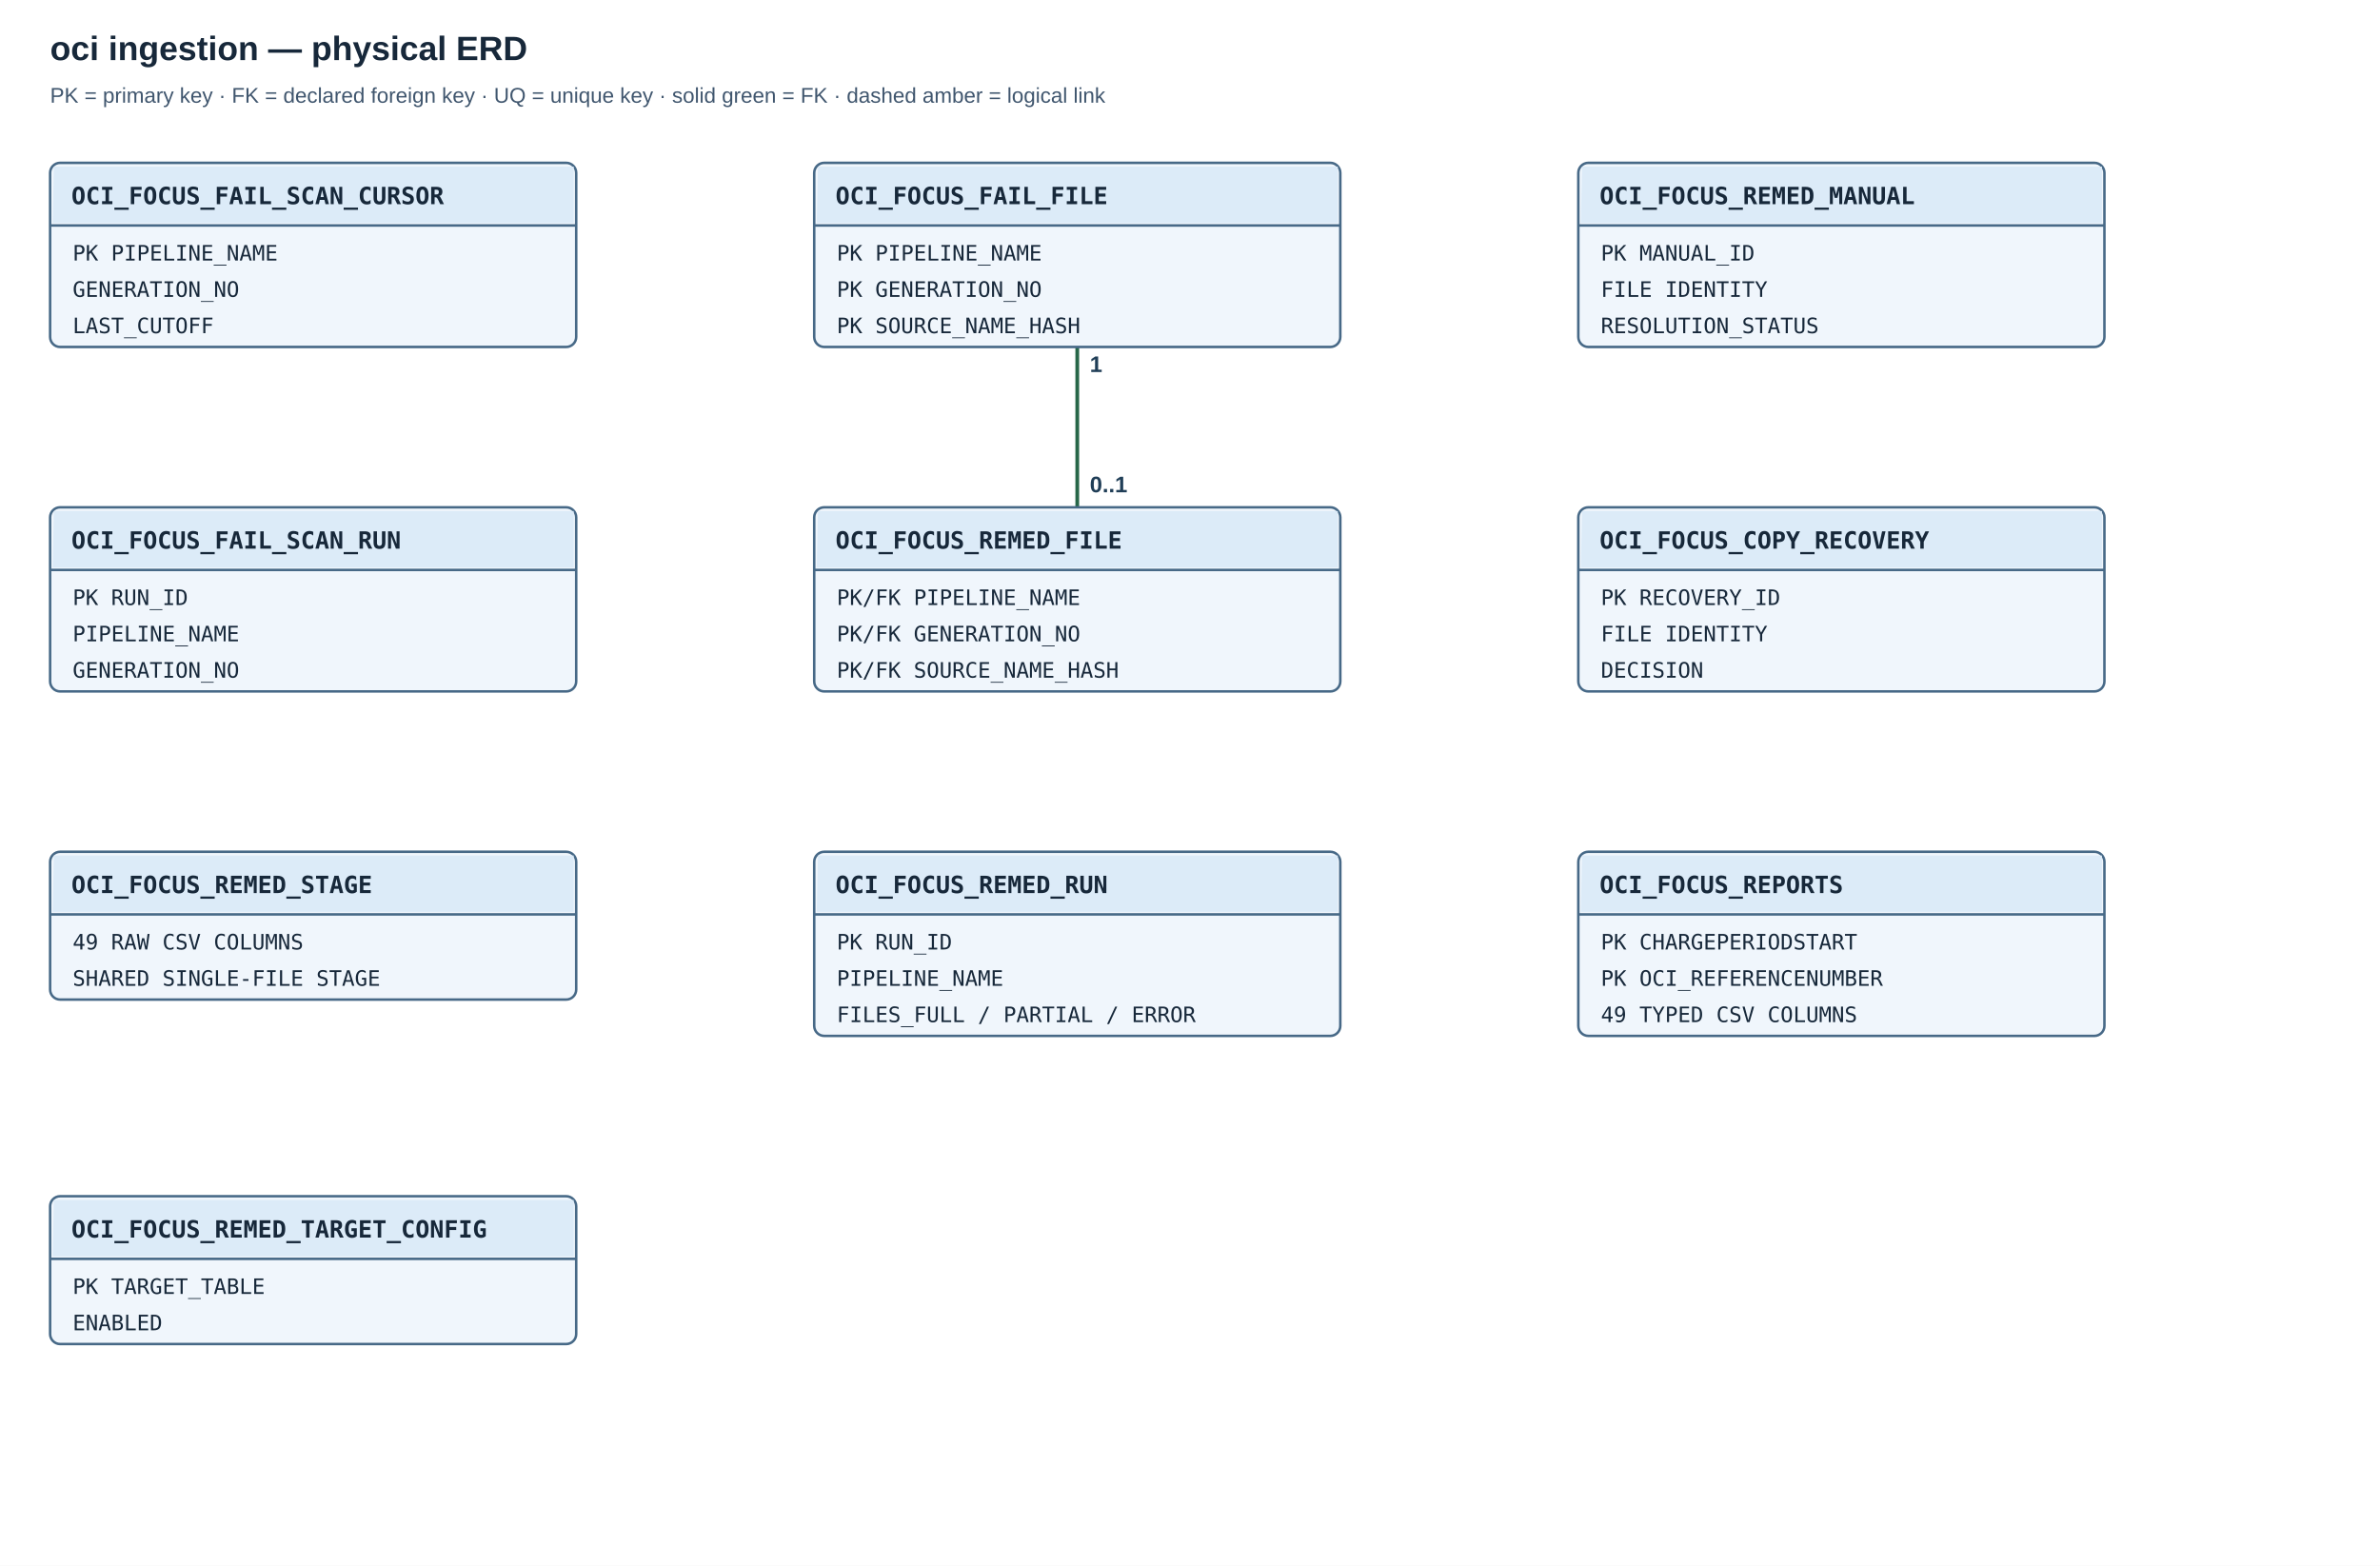
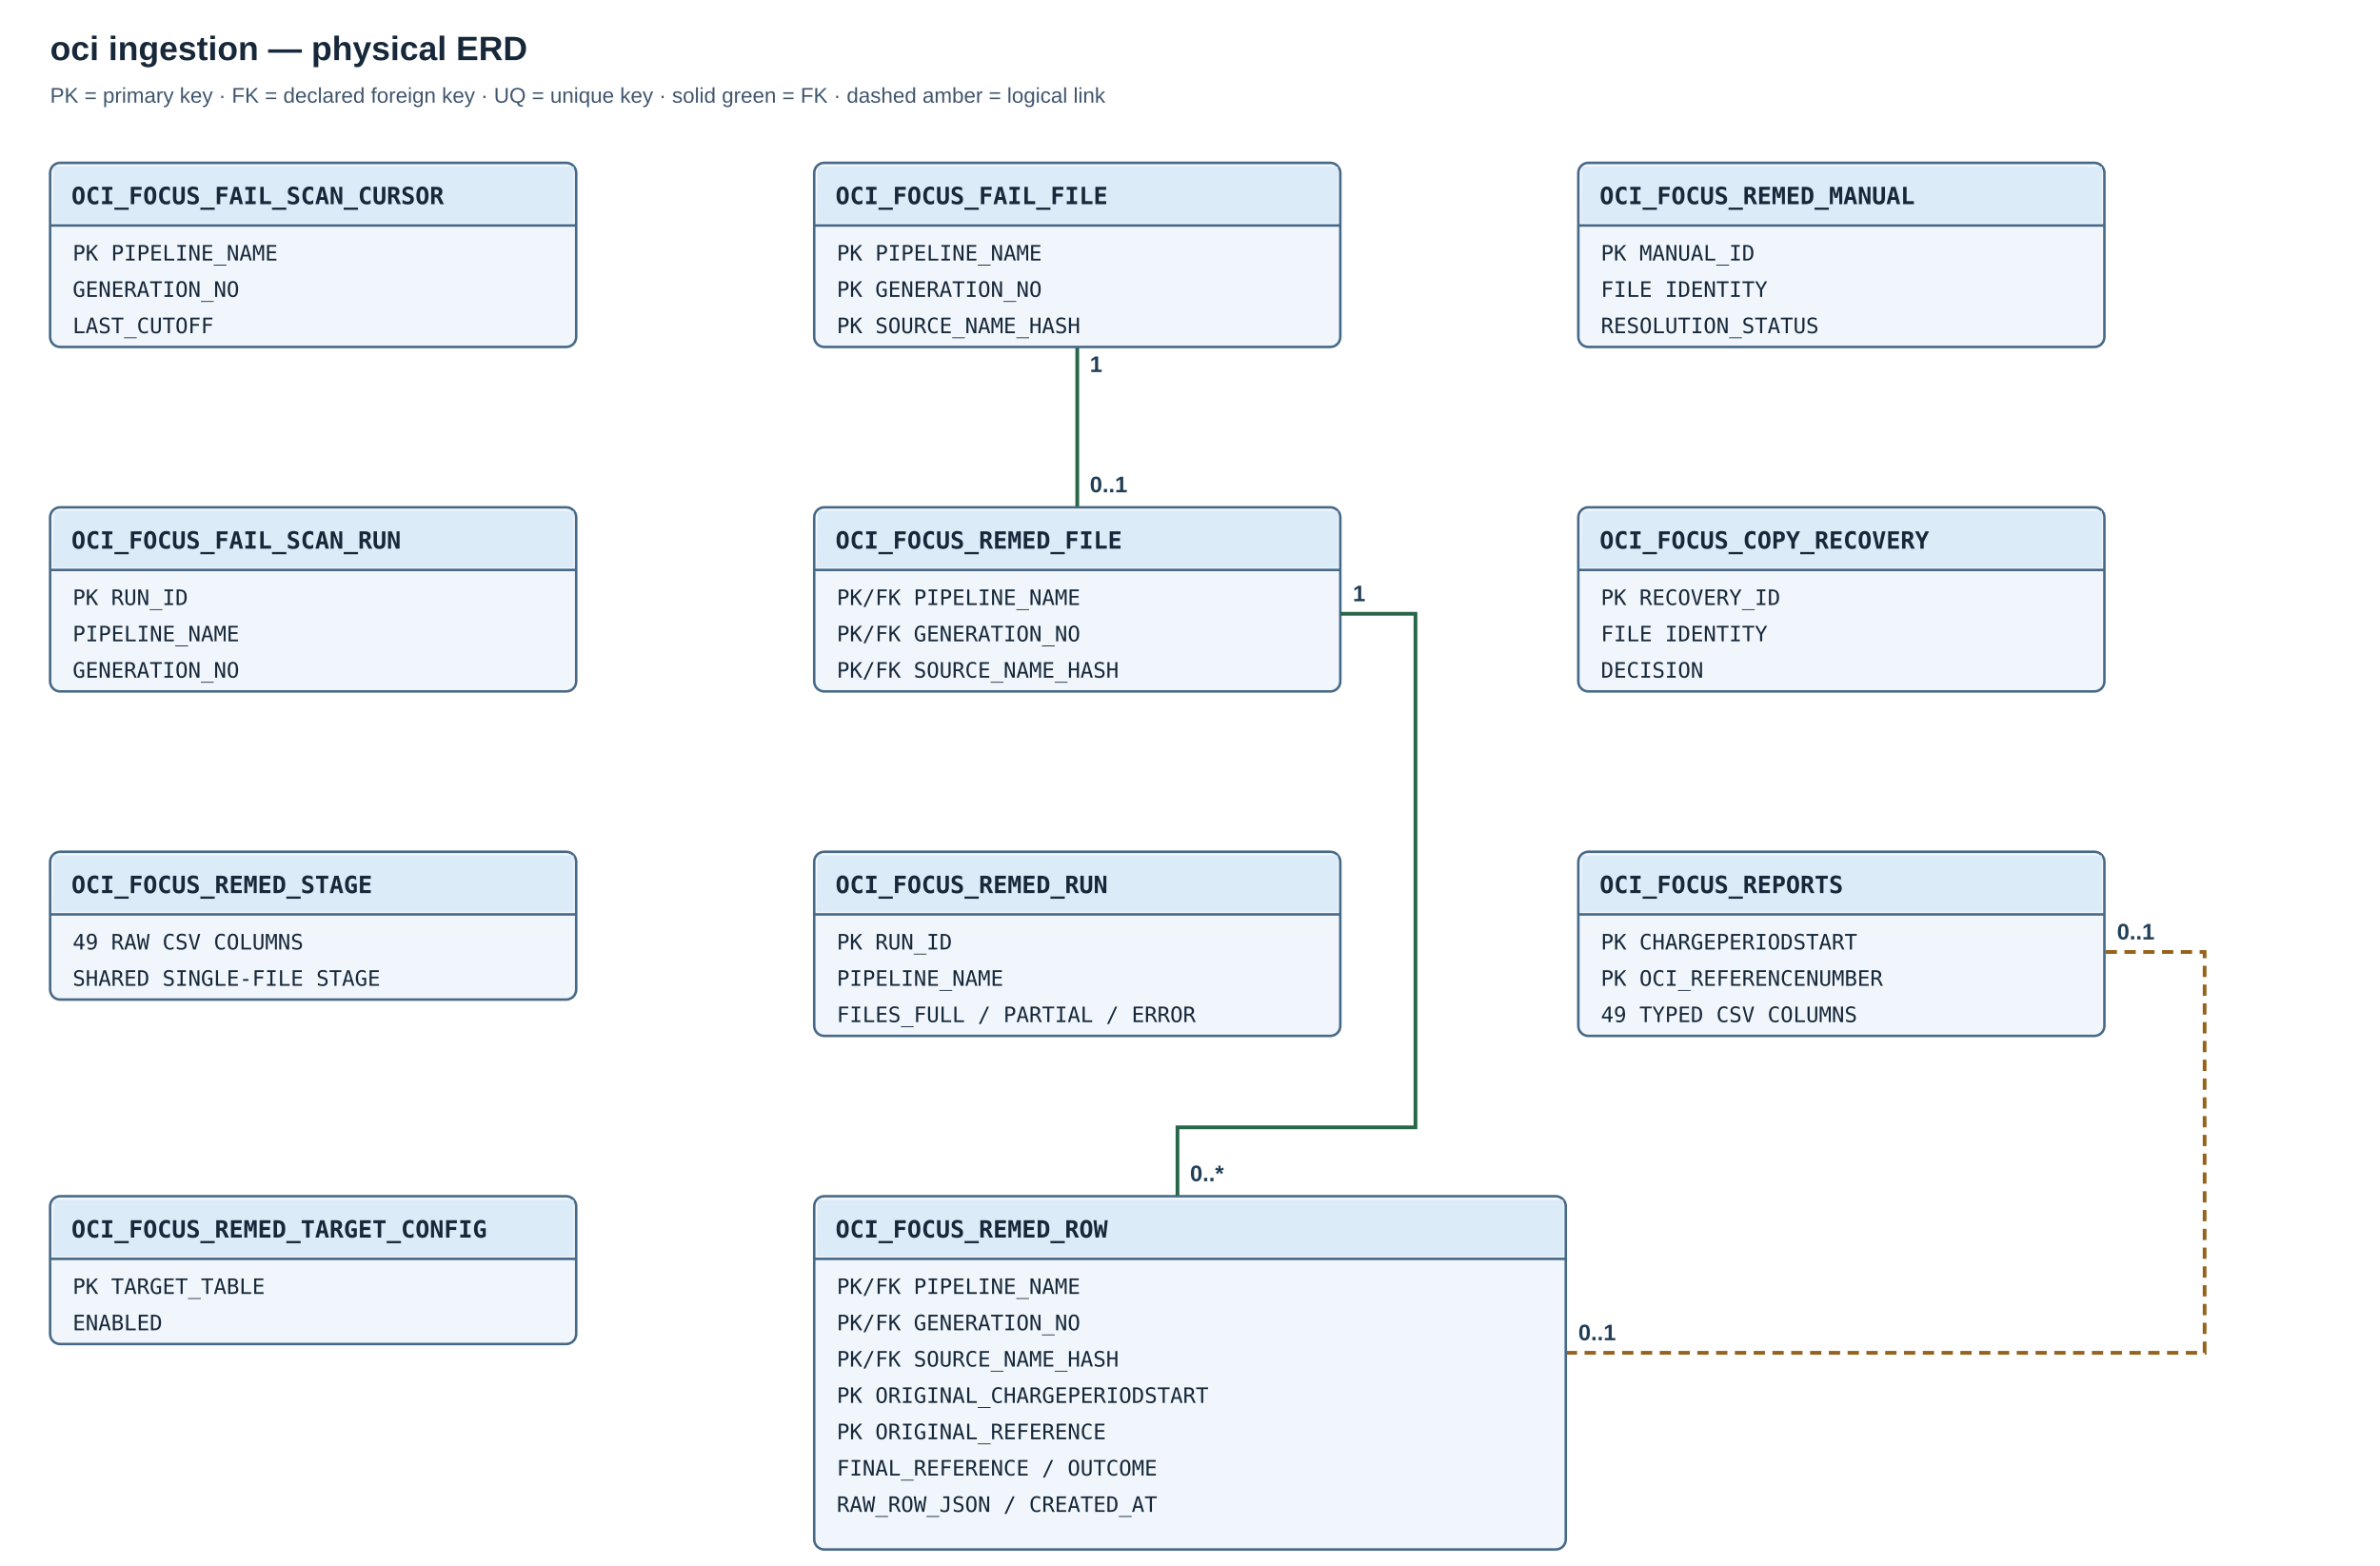
<svg xmlns="http://www.w3.org/2000/svg" width="1900" height="1250" viewBox="0 0 1900 1250" role="img" aria-labelledby="title desc">
  <rect width="100%" height="100%" fill="#ffffff" />
  <style>text{font-family:Arial,Helvetica,sans-serif;fill:#17283a}.title{font-size:27px;font-weight:700}.entity{font-family:Consolas,Menlo,monospace;font-size:19px;font-weight:700}.attribute{font-family:Consolas,Menlo,monospace;font-size:17px}.legend{font-size:17px;fill:#40566e}.cardinality{font-size:18px;font-weight:700;fill:#203e57}.card{fill:#f0f6fc;stroke:#476987;stroke-width:2}.header{fill:#dcebf8}.fk{stroke:#276749;stroke-width:3;fill:none}.logical{stroke:#97621d;stroke-width:3;stroke-dasharray:9 6;fill:none}</style>
  <text class="title" x="40" y="48">oci ingestion — physical ERD</text>
  <text class="legend" x="40" y="82">PK = primary key · FK = declared foreign key · UQ = unique key · solid green = FK · dashed amber = logical link</text>
  <path class="fk" d="M 860 277 L 860 405" />
  <text class="cardinality" x="870" y="297">1</text>
  <text class="cardinality" x="870" y="393">0..1</text>
  <rect class="card" x="40" y="130" width="420" height="147" rx="8" />
  <path class="header" d="M 42 178 L 458 178 L 458 133 L 43 133 Z" />
  <line x1="40" y1="180" x2="460" y2="180" stroke="#476987" stroke-width="2" />
  <text class="entity" x="57" y="163">OCI_FOCUS_FAIL_SCAN_CURSOR</text>
  <text class="attribute" x="58" y="208">PK  PIPELINE_NAME</text>
  <text class="attribute" x="58" y="237">GENERATION_NO</text>
  <text class="attribute" x="58" y="266">LAST_CUTOFF</text>
  <rect class="card" x="650" y="130" width="420" height="147" rx="8" />
  <path class="header" d="M 652 178 L 1068 178 L 1068 133 L 653 133 Z" />
  <line x1="650" y1="180" x2="1070" y2="180" stroke="#476987" stroke-width="2" />
  <text class="entity" x="667" y="163">OCI_FOCUS_FAIL_FILE</text>
  <text class="attribute" x="668" y="208">PK  PIPELINE_NAME</text>
  <text class="attribute" x="668" y="237">PK  GENERATION_NO</text>
  <text class="attribute" x="668" y="266">PK  SOURCE_NAME_HASH</text>
  <rect class="card" x="1260" y="130" width="420" height="147" rx="8" />
  <path class="header" d="M 1262 178 L 1678 178 L 1678 133 L 1263 133 Z" />
  <line x1="1260" y1="180" x2="1680" y2="180" stroke="#476987" stroke-width="2" />
  <text class="entity" x="1277" y="163">OCI_FOCUS_REMED_MANUAL</text>
  <text class="attribute" x="1278" y="208">PK  MANUAL_ID</text>
  <text class="attribute" x="1278" y="237">FILE IDENTITY</text>
  <text class="attribute" x="1278" y="266">RESOLUTION_STATUS</text>
  <rect class="card" x="40" y="405" width="420" height="147" rx="8" />
  <path class="header" d="M 42 453 L 458 453 L 458 408 L 43 408 Z" />
  <line x1="40" y1="455" x2="460" y2="455" stroke="#476987" stroke-width="2" />
  <text class="entity" x="57" y="438">OCI_FOCUS_FAIL_SCAN_RUN</text>
  <text class="attribute" x="58" y="483">PK  RUN_ID</text>
  <text class="attribute" x="58" y="512">PIPELINE_NAME</text>
  <text class="attribute" x="58" y="541">GENERATION_NO</text>
  <rect class="card" x="650" y="405" width="420" height="147" rx="8" />
  <path class="header" d="M 652 453 L 1068 453 L 1068 408 L 653 408 Z" />
  <line x1="650" y1="455" x2="1070" y2="455" stroke="#476987" stroke-width="2" />
  <text class="entity" x="667" y="438">OCI_FOCUS_REMED_FILE</text>
  <text class="attribute" x="668" y="483">PK/FK  PIPELINE_NAME</text>
  <text class="attribute" x="668" y="512">PK/FK  GENERATION_NO</text>
  <text class="attribute" x="668" y="541">PK/FK  SOURCE_NAME_HASH</text>
  <rect class="card" x="1260" y="405" width="420" height="147" rx="8" />
  <path class="header" d="M 1262 453 L 1678 453 L 1678 408 L 1263 408 Z" />
  <line x1="1260" y1="455" x2="1680" y2="455" stroke="#476987" stroke-width="2" />
  <text class="entity" x="1277" y="438">OCI_FOCUS_COPY_RECOVERY</text>
  <text class="attribute" x="1278" y="483">PK  RECOVERY_ID</text>
  <text class="attribute" x="1278" y="512">FILE IDENTITY</text>
  <text class="attribute" x="1278" y="541">DECISION</text>
  <rect class="card" x="40" y="680" width="420" height="118" rx="8" />
  <path class="header" d="M 42 728 L 458 728 L 458 683 L 43 683 Z" />
  <line x1="40" y1="730" x2="460" y2="730" stroke="#476987" stroke-width="2" />
  <text class="entity" x="57" y="713">OCI_FOCUS_REMED_STAGE</text>
  <text class="attribute" x="58" y="758">49 RAW CSV COLUMNS</text>
  <text class="attribute" x="58" y="787">SHARED SINGLE-FILE STAGE</text>
  <rect class="card" x="650" y="680" width="420" height="147" rx="8" />
  <path class="header" d="M 652 728 L 1068 728 L 1068 683 L 653 683 Z" />
  <line x1="650" y1="730" x2="1070" y2="730" stroke="#476987" stroke-width="2" />
  <text class="entity" x="667" y="713">OCI_FOCUS_REMED_RUN</text>
  <text class="attribute" x="668" y="758">PK  RUN_ID</text>
  <text class="attribute" x="668" y="787">PIPELINE_NAME</text>
  <text class="attribute" x="668" y="816">FILES_FULL / PARTIAL / ERROR</text>
  <rect class="card" x="1260" y="680" width="420" height="147" rx="8" />
  <path class="header" d="M 1262 728 L 1678 728 L 1678 683 L 1263 683 Z" />
  <line x1="1260" y1="730" x2="1680" y2="730" stroke="#476987" stroke-width="2" />
  <text class="entity" x="1277" y="713">OCI_FOCUS_REPORTS</text>
  <text class="attribute" x="1278" y="758">PK  CHARGEPERIODSTART</text>
  <text class="attribute" x="1278" y="787">PK  OCI_REFERENCENUMBER</text>
  <text class="attribute" x="1278" y="816">49 TYPED CSV COLUMNS</text>
  <rect class="card" x="40" y="955" width="420" height="118" rx="8" />
  <path class="header" d="M 42 1003 L 458 1003 L 458 958 L 43 958 Z" />
  <line x1="40" y1="1005" x2="460" y2="1005" stroke="#476987" stroke-width="2" />
  <text class="entity" x="57" y="988">OCI_FOCUS_REMED_TARGET_CONFIG</text>
  <text class="attribute" x="58" y="1033">PK  TARGET_TABLE</text>
  <text class="attribute" x="58" y="1062">ENABLED</text>
+   <path class="fk" d="M 1070 490 L 1130 490 L 1130 900 L 940 900 L 940 955" />
+   <text class="cardinality" x="1080" y="480">1</text>
+   <text class="cardinality" x="950" y="943">0..*</text>
+   <path class="logical" d="M 1250 1080 L 1760 1080 L 1760 760 L 1680 760" />
+   <text class="cardinality" x="1260" y="1070">0..1</text>
+   <text class="cardinality" x="1690" y="750">0..1</text>
+   <rect class="card" x="650" y="955" width="600" height="282" rx="8" />
+   <path class="header" d="M 652 1003 L 1248 1003 L 1248 958 L 653 958 Z" />
+   <line x1="650" y1="1005" x2="1250" y2="1005" stroke="#476987" stroke-width="2" />
+   <text class="entity" x="667" y="988">OCI_FOCUS_REMED_ROW</text>
+   <text class="attribute" x="668" y="1033">PK/FK  PIPELINE_NAME</text>
+   <text class="attribute" x="668" y="1062">PK/FK  GENERATION_NO</text>
+   <text class="attribute" x="668" y="1091">PK/FK  SOURCE_NAME_HASH</text>
+   <text class="attribute" x="668" y="1120">PK  ORIGINAL_CHARGEPERIODSTART</text>
+   <text class="attribute" x="668" y="1149">PK  ORIGINAL_REFERENCE</text>
+   <text class="attribute" x="668" y="1178">FINAL_REFERENCE / OUTCOME</text>
+   <text class="attribute" x="668" y="1207">RAW_ROW_JSON / CREATED_AT</text>
</svg>
